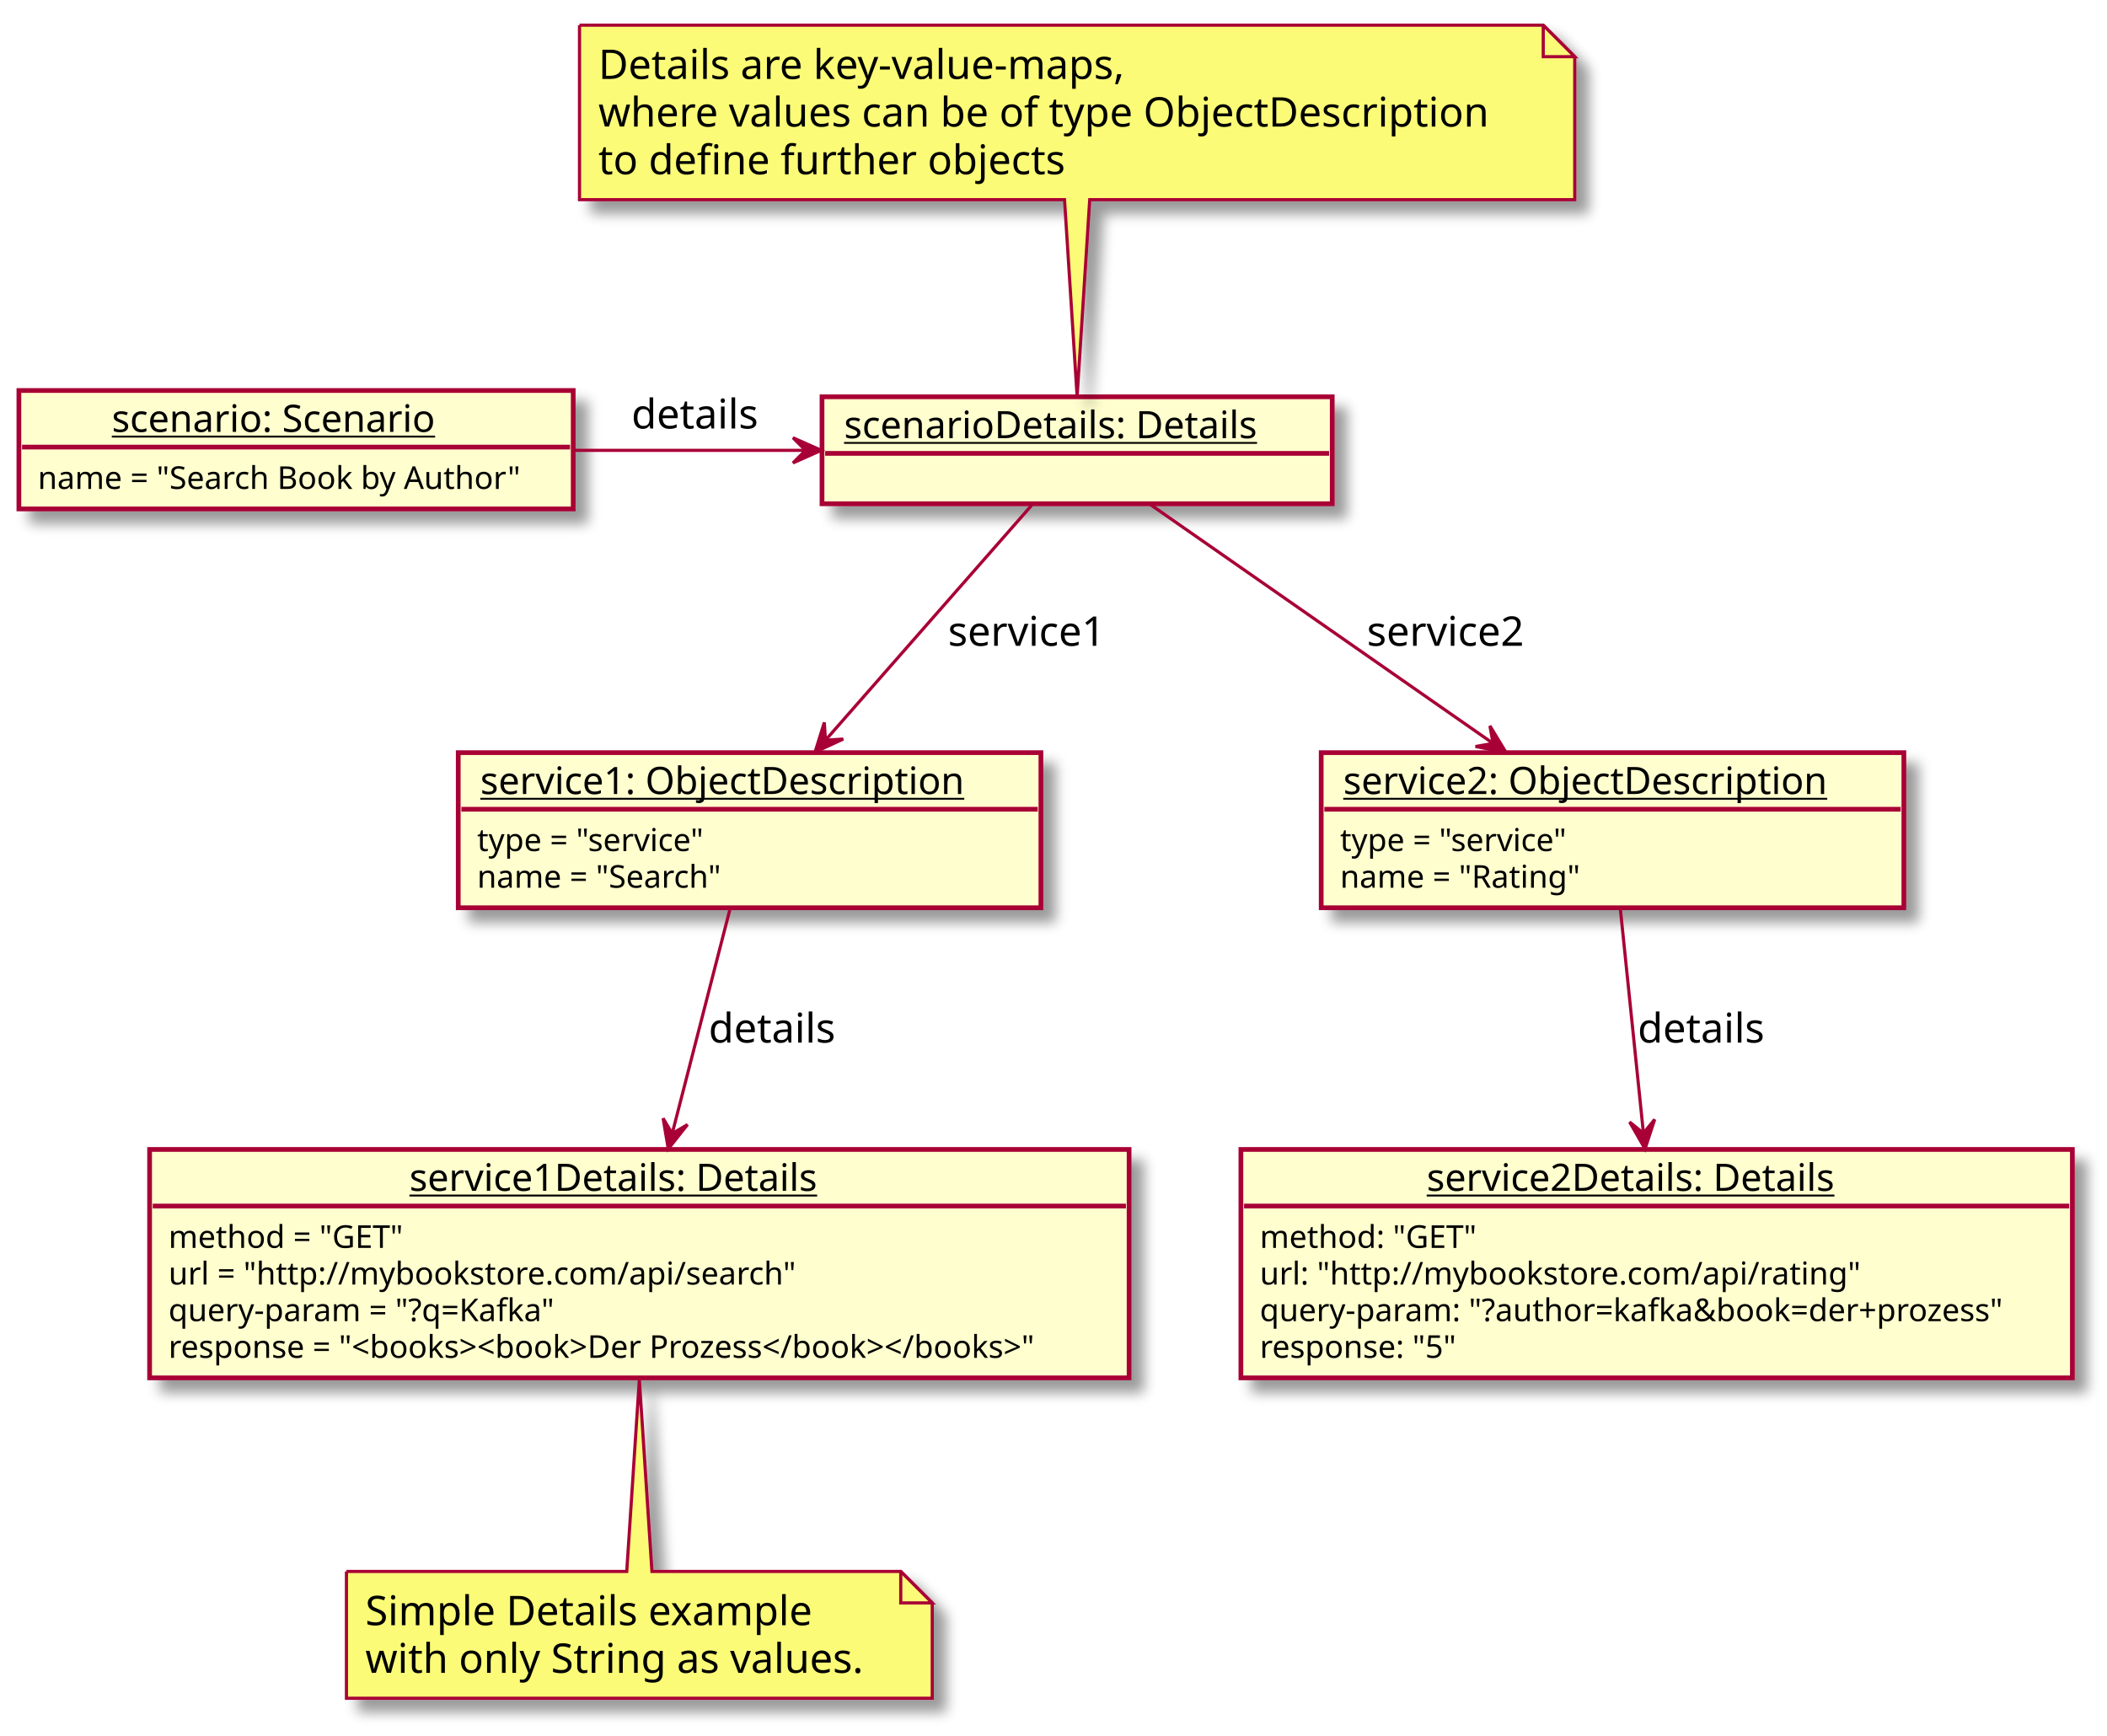
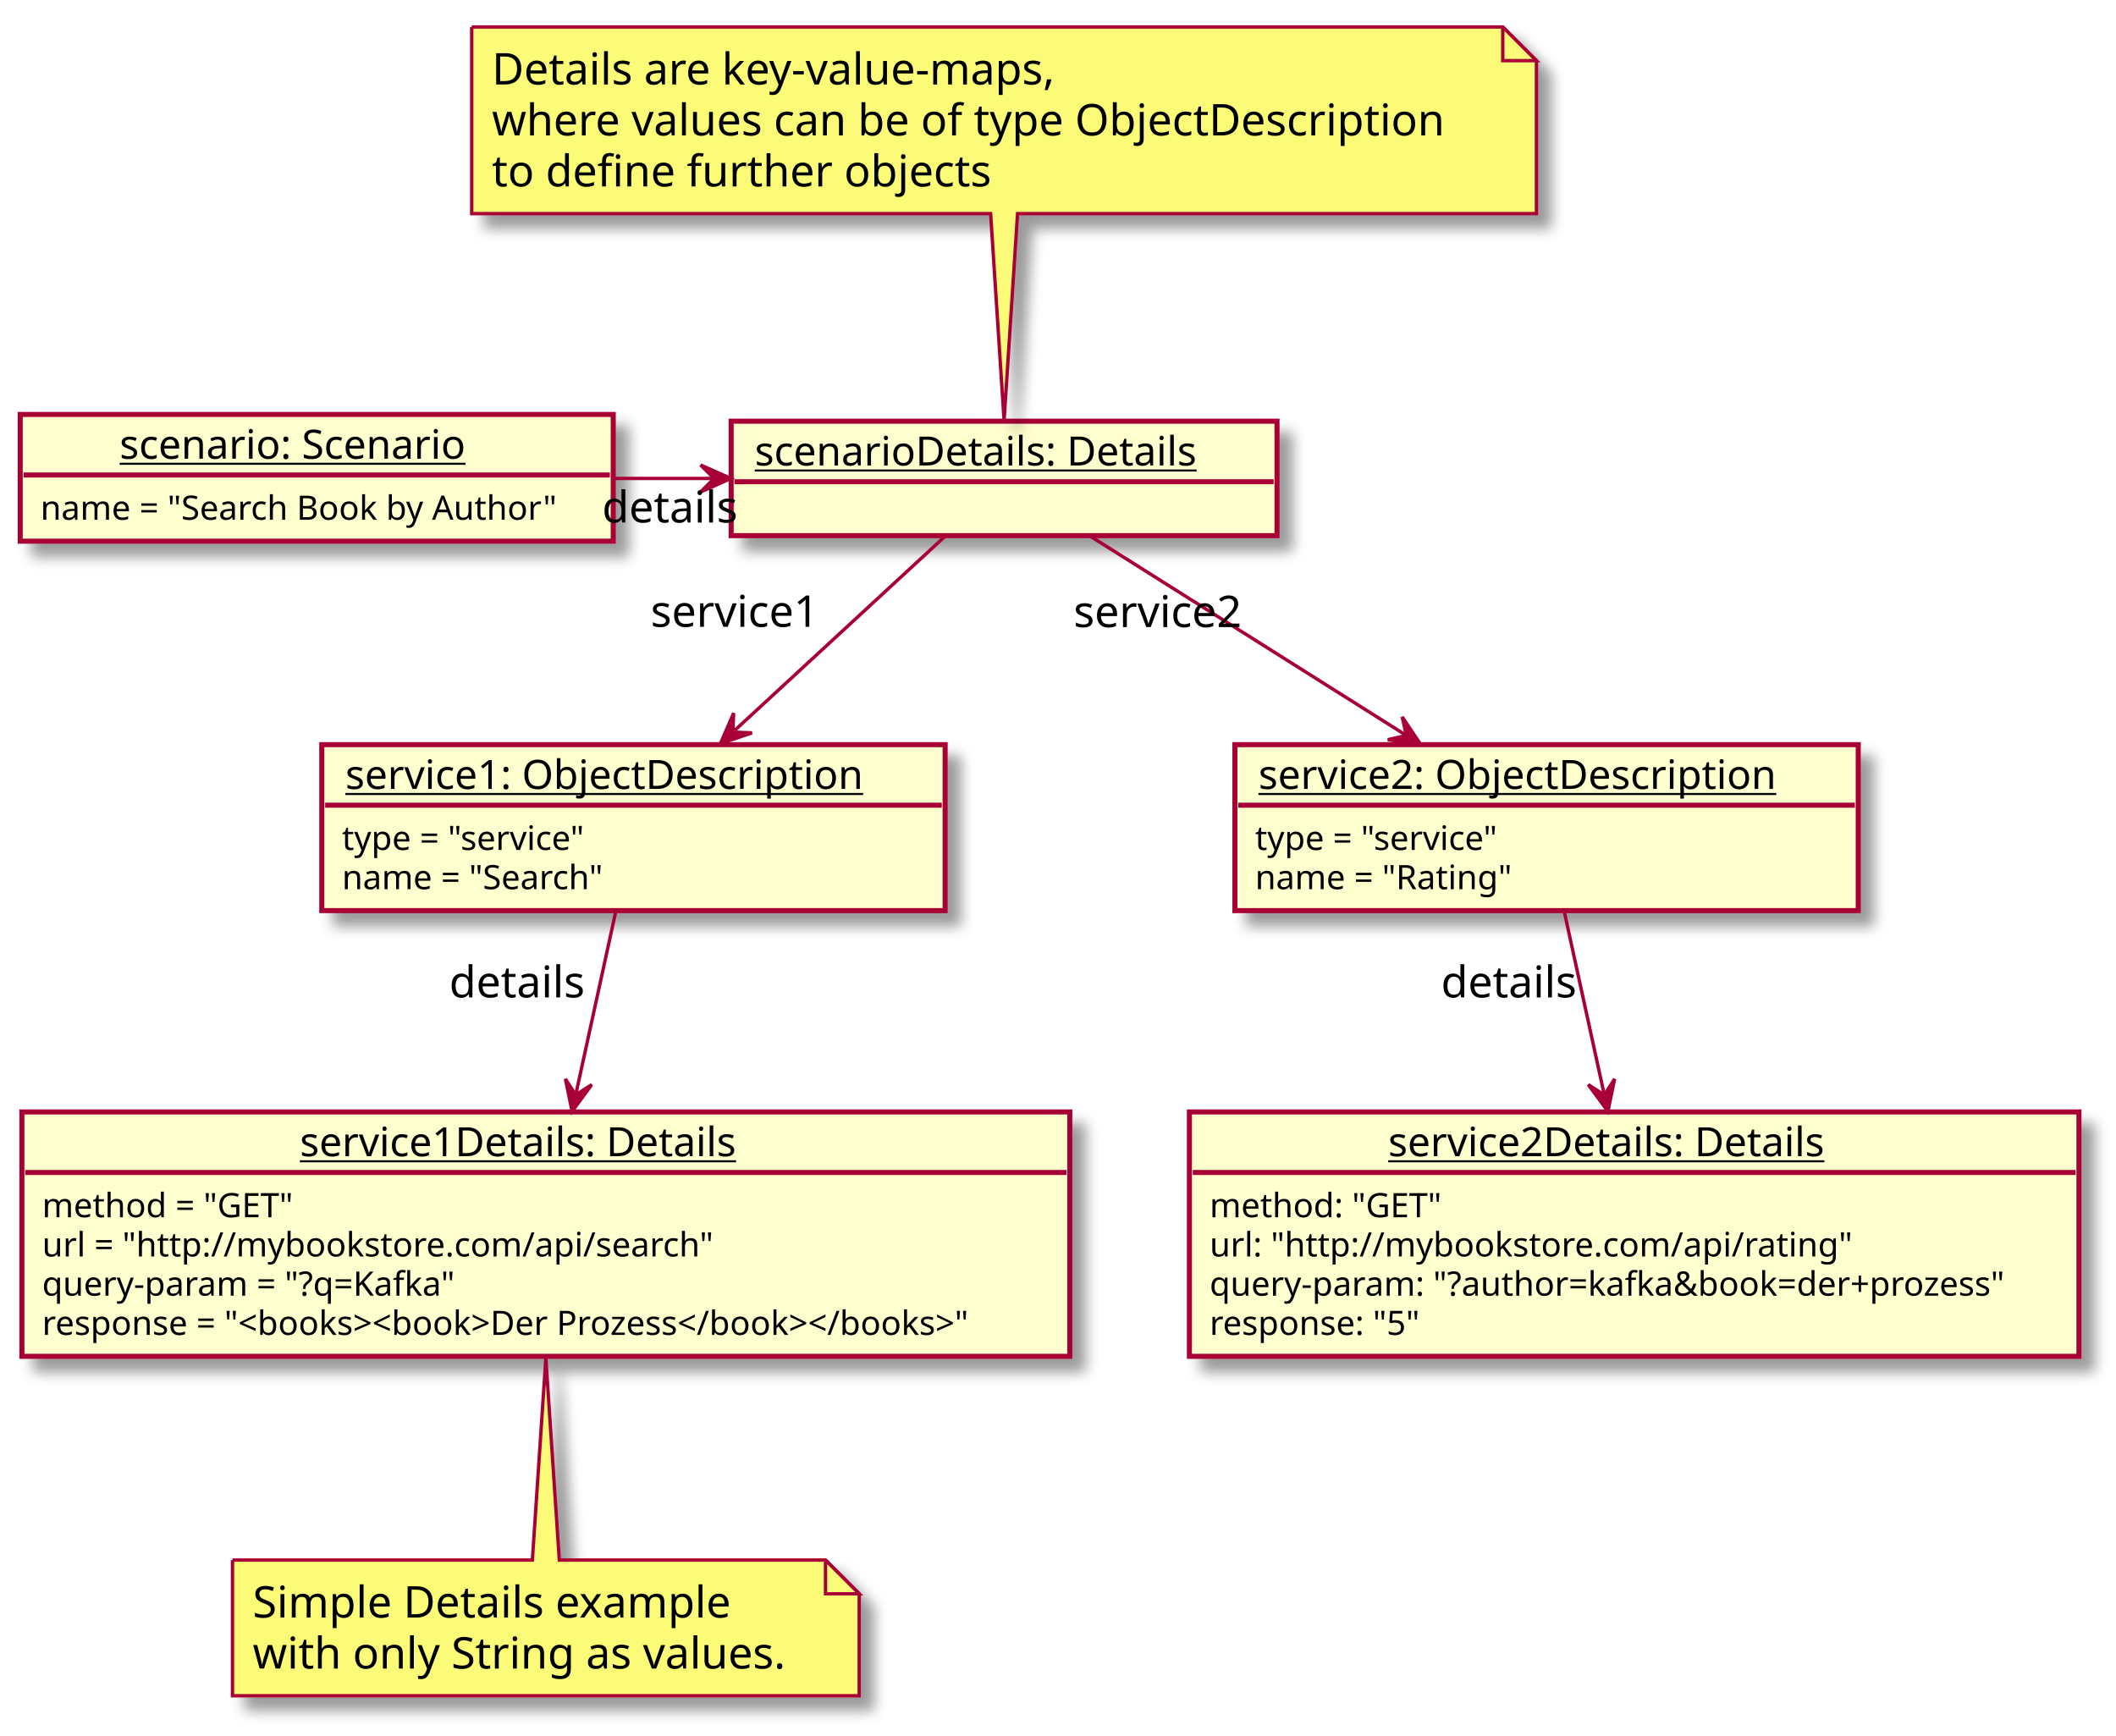
- <svg xmlns="http://www.w3.org/2000/svg" contentScriptType="application/ecmascript" contentStyleType="text/css" height="551px" preserveAspectRatio="none" style="width:669px;height:551px;" version="1.1" viewBox="0 0 669 551" width="669px" zoomAndPan="magnify">
+ <svg xmlns="http://www.w3.org/2000/svg" contentScriptType="application/ecmascript" contentStyleType="text/css" height="515px" preserveAspectRatio="none" style="width:628px;height:515px;" version="1.1" viewBox="0 0 628 515" width="628px" zoomAndPan="magnify">
  <defs>
    <filter height="300%" id="f2ouej3n6qmuz" width="300%" x="-1" y="-1">
      <feGaussianBlur result="blurOut" stdDeviation="2.0" />
      <feColorMatrix in="blurOut" result="blurOut2" type="matrix" values="0 0 0 0 0 0 0 0 0 0 0 0 0 0 0 0 0 0 .4 0" />
      <feOffset dx="4.0" dy="4.0" in="blurOut2" result="blurOut3" />
      <feBlend in="SourceGraphic" in2="blurOut3" mode="normal" />
    </filter>
  </defs>
  <g>
-     <rect fill="#FEFECE" filter="url(#f2ouej3n6qmuz)" height="37.609" style="stroke: #A80036; stroke-width: 1.5;" width="176" x="6" y="124" />
-     <text fill="#000000" font-family="sans-serif" font-size="12" lengthAdjust="spacingAndGlyphs" text-decoration="underline" textLength="117" x="35.5" y="137.139">scenario: Scenario</text>
-     <line style="stroke: #A80036; stroke-width: 1.5;" x1="7" x2="181" y1="141.969" y2="141.969" />
-     <text fill="#000000" font-family="sans-serif" font-size="10" lengthAdjust="spacingAndGlyphs" textLength="164" x="12" y="155.251">name = "Search Book by Author"</text>
-     <rect fill="#FEFECE" filter="url(#f2ouej3n6qmuz)" height="33.969" style="stroke: #A80036; stroke-width: 1.5;" width="162" x="261" y="126" />
-     <text fill="#000000" font-family="sans-serif" font-size="12" lengthAdjust="spacingAndGlyphs" text-decoration="underline" textLength="148" x="268" y="139.139">scenarioDetails: Details</text>
-     <line style="stroke: #A80036; stroke-width: 1.5;" x1="262" x2="422" y1="143.969" y2="143.969" />
-     <path d="M184,8 L184,63.398 A0,0 0 0 0 184,63.398 L338,63.398 L342,125.905 L346,63.398 L500,63.398 A0,0 0 0 0 500,63.398 L500,18 L490,8 L184,8 A0,0 0 0 0 184,8 " fill="#FBFB77" filter="url(#f2ouej3n6qmuz)" style="stroke: #A80036; stroke-width: 1.0;" />
-     <path d="M490,8 L490,18 L500,18 L490,8 " fill="#FBFB77" style="stroke: #A80036; stroke-width: 1.0;" />
-     <text fill="#000000" font-family="sans-serif" font-size="13" lengthAdjust="spacingAndGlyphs" textLength="179" x="190" y="25.067">Details are key-value-maps,</text>
-     <text fill="#000000" font-family="sans-serif" font-size="13" lengthAdjust="spacingAndGlyphs" textLength="295" x="190" y="40.2">where values can be of type ObjectDescription</text>
-     <text fill="#000000" font-family="sans-serif" font-size="13" lengthAdjust="spacingAndGlyphs" textLength="153" x="190" y="55.333">to define further objects</text>
-     <rect fill="#FEFECE" filter="url(#f2ouej3n6qmuz)" height="49.25" style="stroke: #A80036; stroke-width: 1.5;" width="185" x="145.5" y="239" />
-     <text fill="#000000" font-family="sans-serif" font-size="12" lengthAdjust="spacingAndGlyphs" text-decoration="underline" textLength="171" x="152.5" y="252.139">service1: ObjectDescription</text>
-     <line style="stroke: #A80036; stroke-width: 1.5;" x1="146.5" x2="329.5" y1="256.969" y2="256.969" />
-     <text fill="#000000" font-family="sans-serif" font-size="10" lengthAdjust="spacingAndGlyphs" textLength="80" x="151.5" y="270.251">type = "service"</text>
-     <text fill="#000000" font-family="sans-serif" font-size="10" lengthAdjust="spacingAndGlyphs" textLength="86" x="151.5" y="281.892">name = "Search"</text>
-     <rect fill="#FEFECE" filter="url(#f2ouej3n6qmuz)" height="49.25" style="stroke: #A80036; stroke-width: 1.5;" width="185" x="419.5" y="239" />
-     <text fill="#000000" font-family="sans-serif" font-size="12" lengthAdjust="spacingAndGlyphs" text-decoration="underline" textLength="171" x="426.5" y="252.139">service2: ObjectDescription</text>
-     <line style="stroke: #A80036; stroke-width: 1.5;" x1="420.5" x2="603.5" y1="256.969" y2="256.969" />
-     <text fill="#000000" font-family="sans-serif" font-size="10" lengthAdjust="spacingAndGlyphs" textLength="80" x="425.5" y="270.251">type = "service"</text>
-     <text fill="#000000" font-family="sans-serif" font-size="10" lengthAdjust="spacingAndGlyphs" textLength="83" x="425.5" y="281.892">name = "Rating"</text>
-     <rect fill="#FEFECE" filter="url(#f2ouej3n6qmuz)" height="72.531" style="stroke: #A80036; stroke-width: 1.5;" width="311" x="47.5" y="365" />
-     <text fill="#000000" font-family="sans-serif" font-size="12" lengthAdjust="spacingAndGlyphs" text-decoration="underline" textLength="146" x="130" y="378.139">service1Details: Details</text>
-     <line style="stroke: #A80036; stroke-width: 1.5;" x1="48.5" x2="357.5" y1="382.969" y2="382.969" />
-     <text fill="#000000" font-family="sans-serif" font-size="10" lengthAdjust="spacingAndGlyphs" textLength="82" x="53.5" y="396.251">method = "GET"</text>
-     <text fill="#000000" font-family="sans-serif" font-size="10" lengthAdjust="spacingAndGlyphs" textLength="205" x="53.5" y="407.892">url = "http://mybookstore.com/api/search"</text>
-     <text fill="#000000" font-family="sans-serif" font-size="10" lengthAdjust="spacingAndGlyphs" textLength="135" x="53.5" y="419.532">query-param = "?q=Kafka"</text>
-     <text fill="#000000" font-family="sans-serif" font-size="10" lengthAdjust="spacingAndGlyphs" textLength="299" x="53.5" y="431.173">response = "&lt;books&gt;&lt;book&gt;Der Prozess&lt;/book&gt;&lt;/books&gt;"</text>
-     <path d="M110,499 L110,539.266 A0,0 0 0 0 110,539.266 L296,539.266 A0,0 0 0 0 296,539.266 L296,509 L286,499 L207,499 L203,438.096 L199,499 L110,499 A0,0 0 0 0 110,499 " fill="#FBFB77" filter="url(#f2ouej3n6qmuz)" style="stroke: #A80036; stroke-width: 1.0;" />
-     <path d="M286,499 L286,509 L296,509 L286,499 " fill="#FBFB77" style="stroke: #A80036; stroke-width: 1.0;" />
-     <text fill="#000000" font-family="sans-serif" font-size="13" lengthAdjust="spacingAndGlyphs" textLength="151" x="116" y="516.067">Simple Details example</text>
-     <text fill="#000000" font-family="sans-serif" font-size="13" lengthAdjust="spacingAndGlyphs" textLength="165" x="116" y="531.2">with only String as values.</text>
-     <rect fill="#FEFECE" filter="url(#f2ouej3n6qmuz)" height="72.531" style="stroke: #A80036; stroke-width: 1.5;" width="264" x="394" y="365" />
-     <text fill="#000000" font-family="sans-serif" font-size="12" lengthAdjust="spacingAndGlyphs" text-decoration="underline" textLength="146" x="453" y="378.139">service2Details: Details</text>
-     <line style="stroke: #A80036; stroke-width: 1.5;" x1="395" x2="657" y1="382.969" y2="382.969" />
-     <text fill="#000000" font-family="sans-serif" font-size="10" lengthAdjust="spacingAndGlyphs" textLength="74" x="400" y="396.251">method: "GET"</text>
-     <text fill="#000000" font-family="sans-serif" font-size="10" lengthAdjust="spacingAndGlyphs" textLength="193" x="400" y="407.892">url: "http://mybookstore.com/api/rating"</text>
-     <text fill="#000000" font-family="sans-serif" font-size="10" lengthAdjust="spacingAndGlyphs" textLength="252" x="400" y="419.532">query-param: "?author=kafka&amp;book=der+prozess"</text>
-     <text fill="#000000" font-family="sans-serif" font-size="10" lengthAdjust="spacingAndGlyphs" textLength="66" x="400" y="431.173">response: "5"</text>
-     <path d="M182.134,143 C206.05,143 231.913,143 255.725,143 " fill="none" id="scenario-scenarioDetails" style="stroke: #A80036; stroke-width: 1.0;" />
-     <polygon fill="#A80036" points="260.774,143,251.774,139,255.774,143,251.774,147,260.774,143" style="stroke: #A80036; stroke-width: 1.0;" />
-     <text fill="#000000" font-family="sans-serif" font-size="13" lengthAdjust="spacingAndGlyphs" textLength="42" x="200.5" y="136.067">details</text>
-     <path d="M327.539,160.477 C310.656,179.714 282.467,211.833 262.225,234.897 " fill="none" id="scenarioDetails-service1" style="stroke: #A80036; stroke-width: 1.0;" />
-     <polygon fill="#A80036" points="258.796,238.805,267.74,234.681,262.095,235.048,261.728,229.403,258.796,238.805" style="stroke: #A80036; stroke-width: 1.0;" />
-     <text fill="#000000" font-family="sans-serif" font-size="13" lengthAdjust="spacingAndGlyphs" textLength="53" x="301" y="205.067">service1</text>
-     <path d="M365.281,160.228 C393.217,179.701 440.45,212.626 473.766,235.849 " fill="none" id="scenarioDetails-service2" style="stroke: #A80036; stroke-width: 1.0;" />
-     <polygon fill="#A80036" points="478.166,238.916,473.07,230.488,474.064,236.057,468.495,237.052,478.166,238.916" style="stroke: #A80036; stroke-width: 1.0;" />
-     <text fill="#000000" font-family="sans-serif" font-size="13" lengthAdjust="spacingAndGlyphs" textLength="53" x="434" y="205.067">service2</text>
-     <path d="M231.903,288.189 C226.82,307.941 219.464,336.527 213.444,359.916 " fill="none" id="service1-service1Details" style="stroke: #A80036; stroke-width: 1.0;" />
-     <polygon fill="#A80036" points="212.182,364.823,218.298,357.103,213.428,359.981,210.55,355.11,212.182,364.823" style="stroke: #A80036; stroke-width: 1.0;" />
-     <text fill="#000000" font-family="sans-serif" font-size="13" lengthAdjust="spacingAndGlyphs" textLength="42" x="225" y="331.067">details</text>
-     <path d="M514.439,288.189 C516.463,307.859 519.39,336.288 521.792,359.622 " fill="none" id="service2-service2Details" style="stroke: #A80036; stroke-width: 1.0;" />
-     <polygon fill="#A80036" points="522.327,364.823,525.383,355.46,521.814,359.849,517.425,356.281,522.327,364.823" style="stroke: #A80036; stroke-width: 1.0;" />
-     <text fill="#000000" font-family="sans-serif" font-size="13" lengthAdjust="spacingAndGlyphs" textLength="42" x="520" y="331.067">details</text>
+     <rect fill="#FEFECE" filter="url(#f2ouej3n6qmuz)" height="37.609" style="stroke: #A80036; stroke-width: 1.5;" width="176" x="6" y="123" />
+     <text fill="#000000" font-family="sans-serif" font-size="12" lengthAdjust="spacingAndGlyphs" text-decoration="underline" textLength="117" x="35.5" y="136.139">scenario: Scenario</text>
+     <line style="stroke: #A80036; stroke-width: 1.5;" x1="7" x2="181" y1="140.969" y2="140.969" />
+     <text fill="#000000" font-family="sans-serif" font-size="10" lengthAdjust="spacingAndGlyphs" textLength="164" x="12" y="154.251">name = "Search Book by Author"</text>
+     <rect fill="#FEFECE" filter="url(#f2ouej3n6qmuz)" height="33.969" style="stroke: #A80036; stroke-width: 1.5;" width="162" x="217" y="125" />
+     <text fill="#000000" font-family="sans-serif" font-size="12" lengthAdjust="spacingAndGlyphs" text-decoration="underline" textLength="148" x="224" y="138.139">scenarioDetails: Details</text>
+     <line style="stroke: #A80036; stroke-width: 1.5;" x1="218" x2="378" y1="142.969" y2="142.969" />
+     <path d="M140,8 L140,63.398 A0,0 0 0 0 140,63.398 L294,63.398 L298,124.836 L302,63.398 L456,63.398 A0,0 0 0 0 456,63.398 L456,18 L446,8 L140,8 A0,0 0 0 0 140,8 " fill="#FBFB77" filter="url(#f2ouej3n6qmuz)" style="stroke: #A80036; stroke-width: 1.0;" />
+     <path d="M446,8 L446,18 L456,18 L446,8 " fill="#FBFB77" style="stroke: #A80036; stroke-width: 1.0;" />
+     <text fill="#000000" font-family="sans-serif" font-size="13" lengthAdjust="spacingAndGlyphs" textLength="179" x="146" y="25.067">Details are key-value-maps,</text>
+     <text fill="#000000" font-family="sans-serif" font-size="13" lengthAdjust="spacingAndGlyphs" textLength="295" x="146" y="40.2">where values can be of type ObjectDescription</text>
+     <text fill="#000000" font-family="sans-serif" font-size="13" lengthAdjust="spacingAndGlyphs" textLength="153" x="146" y="55.333">to define further objects</text>
+     <rect fill="#FEFECE" filter="url(#f2ouej3n6qmuz)" height="49.25" style="stroke: #A80036; stroke-width: 1.5;" width="185" x="95.5" y="221" />
+     <text fill="#000000" font-family="sans-serif" font-size="12" lengthAdjust="spacingAndGlyphs" text-decoration="underline" textLength="171" x="102.5" y="234.139">service1: ObjectDescription</text>
+     <line style="stroke: #A80036; stroke-width: 1.5;" x1="96.5" x2="279.5" y1="238.969" y2="238.969" />
+     <text fill="#000000" font-family="sans-serif" font-size="10" lengthAdjust="spacingAndGlyphs" textLength="80" x="101.5" y="252.251">type = "service"</text>
+     <text fill="#000000" font-family="sans-serif" font-size="10" lengthAdjust="spacingAndGlyphs" textLength="86" x="101.5" y="263.892">name = "Search"</text>
+     <rect fill="#FEFECE" filter="url(#f2ouej3n6qmuz)" height="49.25" style="stroke: #A80036; stroke-width: 1.5;" width="185" x="366.5" y="221" />
+     <text fill="#000000" font-family="sans-serif" font-size="12" lengthAdjust="spacingAndGlyphs" text-decoration="underline" textLength="171" x="373.5" y="234.139">service2: ObjectDescription</text>
+     <line style="stroke: #A80036; stroke-width: 1.5;" x1="367.5" x2="550.5" y1="238.969" y2="238.969" />
+     <text fill="#000000" font-family="sans-serif" font-size="10" lengthAdjust="spacingAndGlyphs" textLength="80" x="372.5" y="252.251">type = "service"</text>
+     <text fill="#000000" font-family="sans-serif" font-size="10" lengthAdjust="spacingAndGlyphs" textLength="83" x="372.5" y="263.892">name = "Rating"</text>
+     <rect fill="#FEFECE" filter="url(#f2ouej3n6qmuz)" height="72.531" style="stroke: #A80036; stroke-width: 1.5;" width="311" x="6.5" y="330" />
+     <text fill="#000000" font-family="sans-serif" font-size="12" lengthAdjust="spacingAndGlyphs" text-decoration="underline" textLength="146" x="89" y="343.139">service1Details: Details</text>
+     <line style="stroke: #A80036; stroke-width: 1.5;" x1="7.5" x2="316.5" y1="347.969" y2="347.969" />
+     <text fill="#000000" font-family="sans-serif" font-size="10" lengthAdjust="spacingAndGlyphs" textLength="82" x="12.5" y="361.251">method = "GET"</text>
+     <text fill="#000000" font-family="sans-serif" font-size="10" lengthAdjust="spacingAndGlyphs" textLength="205" x="12.5" y="372.892">url = "http://mybookstore.com/api/search"</text>
+     <text fill="#000000" font-family="sans-serif" font-size="10" lengthAdjust="spacingAndGlyphs" textLength="135" x="12.5" y="384.532">query-param = "?q=Kafka"</text>
+     <text fill="#000000" font-family="sans-serif" font-size="10" lengthAdjust="spacingAndGlyphs" textLength="299" x="12.5" y="396.173">response = "&lt;books&gt;&lt;book&gt;Der Prozess&lt;/book&gt;&lt;/books&gt;"</text>
+     <path d="M69,463 L69,503.266 A0,0 0 0 0 69,503.266 L255,503.266 A0,0 0 0 0 255,503.266 L255,473 L245,463 L166,463 L162,403.101 L158,463 L69,463 A0,0 0 0 0 69,463 " fill="#FBFB77" filter="url(#f2ouej3n6qmuz)" style="stroke: #A80036; stroke-width: 1.0;" />
+     <path d="M245,463 L245,473 L255,473 L245,463 " fill="#FBFB77" style="stroke: #A80036; stroke-width: 1.0;" />
+     <text fill="#000000" font-family="sans-serif" font-size="13" lengthAdjust="spacingAndGlyphs" textLength="151" x="75" y="480.067">Simple Details example</text>
+     <text fill="#000000" font-family="sans-serif" font-size="13" lengthAdjust="spacingAndGlyphs" textLength="165" x="75" y="495.2">with only String as values.</text>
+     <rect fill="#FEFECE" filter="url(#f2ouej3n6qmuz)" height="72.531" style="stroke: #A80036; stroke-width: 1.5;" width="264" x="353" y="330" />
+     <text fill="#000000" font-family="sans-serif" font-size="12" lengthAdjust="spacingAndGlyphs" text-decoration="underline" textLength="146" x="412" y="343.139">service2Details: Details</text>
+     <line style="stroke: #A80036; stroke-width: 1.5;" x1="354" x2="616" y1="347.969" y2="347.969" />
+     <text fill="#000000" font-family="sans-serif" font-size="10" lengthAdjust="spacingAndGlyphs" textLength="74" x="359" y="361.251">method: "GET"</text>
+     <text fill="#000000" font-family="sans-serif" font-size="10" lengthAdjust="spacingAndGlyphs" textLength="193" x="359" y="372.892">url: "http://mybookstore.com/api/rating"</text>
+     <text fill="#000000" font-family="sans-serif" font-size="10" lengthAdjust="spacingAndGlyphs" textLength="252" x="359" y="384.532">query-param: "?author=kafka&amp;book=der+prozess"</text>
+     <text fill="#000000" font-family="sans-serif" font-size="10" lengthAdjust="spacingAndGlyphs" textLength="66" x="359" y="396.173">response: "5"</text>
+     <path d="M182.055,142 C191.954,142 201.853,142 211.752,142 " fill="none" id="scenario-scenarioDetails" style="stroke: #A80036; stroke-width: 1.0;" />
+     <polygon fill="#A80036" points="216.929,142,207.929,138,211.929,142,207.929,146,216.929,142" style="stroke: #A80036; stroke-width: 1.0;" />
+     <text fill="#000000" font-family="sans-serif" font-size="13" lengthAdjust="spacingAndGlyphs" textLength="42" x="178.688" y="155.067">details</text>
+     <path d="M280.327,159.308 C263.474,174.858 237.768,198.578 217.756,217.044 " fill="none" id="scenarioDetails-service1" style="stroke: #A80036; stroke-width: 1.0;" />
+     <polygon fill="#A80036" points="213.834,220.663,223.161,217.498,217.508,217.272,217.734,211.619,213.834,220.663" style="stroke: #A80036; stroke-width: 1.0;" />
+     <text fill="#000000" font-family="sans-serif" font-size="13" lengthAdjust="spacingAndGlyphs" textLength="53" x="193.113" y="186.022">service1</text>
+     <path d="M323.511,159.083 C348.695,174.96 387.634,199.508 417.316,218.221 " fill="none" id="scenarioDetails-service2" style="stroke: #A80036; stroke-width: 1.0;" />
+     <polygon fill="#A80036" points="421.625,220.938,416.145,212.754,417.396,218.271,411.879,219.521,421.625,220.938" style="stroke: #A80036; stroke-width: 1.0;" />
+     <text fill="#000000" font-family="sans-serif" font-size="13" lengthAdjust="spacingAndGlyphs" textLength="53" x="318.625" y="186.113">service2</text>
+     <path d="M182.863,270.011 C179.454,285.613 174.89,306.504 170.9,324.767 " fill="none" id="service1-service1Details" style="stroke: #A80036; stroke-width: 1.0;" />
+     <polygon fill="#A80036" points="169.791,329.841,175.62,321.902,170.858,324.956,167.804,320.195,169.791,329.841" style="stroke: #A80036; stroke-width: 1.0;" />
+     <text fill="#000000" font-family="sans-serif" font-size="13" lengthAdjust="spacingAndGlyphs" textLength="42" x="133.322" y="296.017">details</text>
+     <path d="M464.137,270.011 C467.546,285.613 472.11,306.504 476.1,324.767 " fill="none" id="service2-service2Details" style="stroke: #A80036; stroke-width: 1.0;" />
+     <polygon fill="#A80036" points="477.209,329.841,479.196,320.195,476.142,324.956,471.38,321.902,477.209,329.841" style="stroke: #A80036; stroke-width: 1.0;" />
+     <text fill="#000000" font-family="sans-serif" font-size="13" lengthAdjust="spacingAndGlyphs" textLength="42" x="427.678" y="296.017">details</text>
  </g>
</svg>
